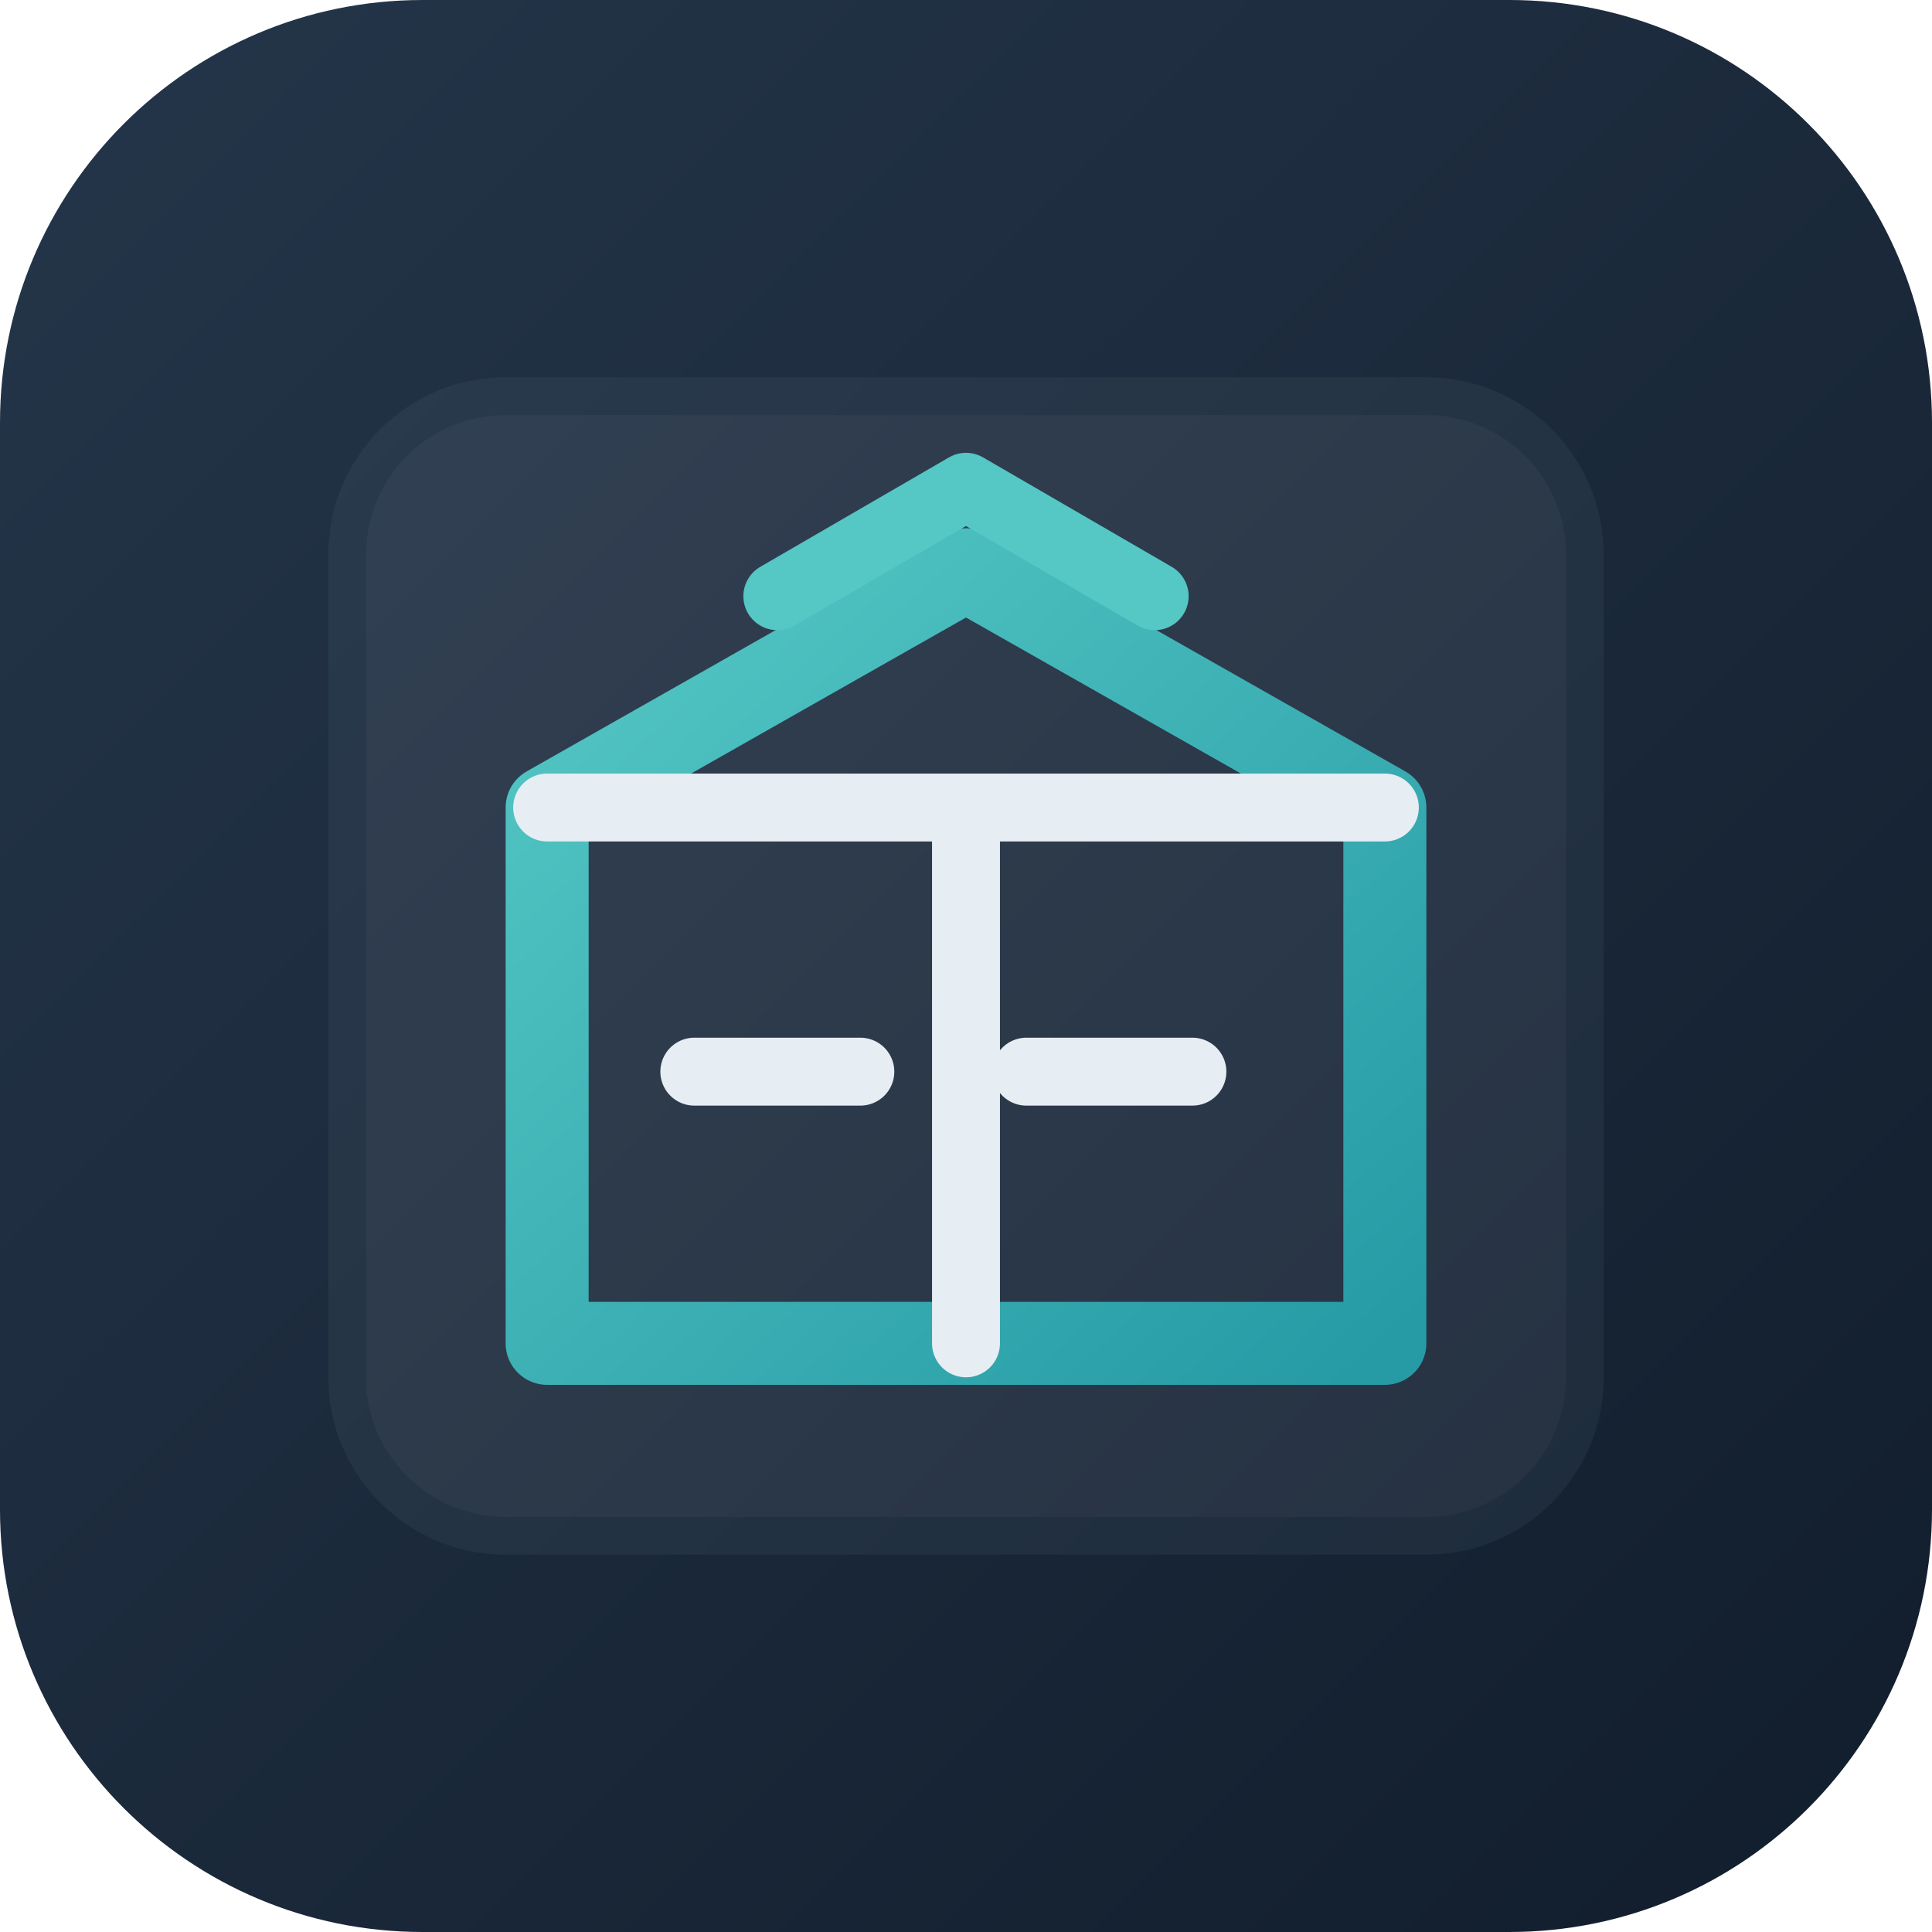
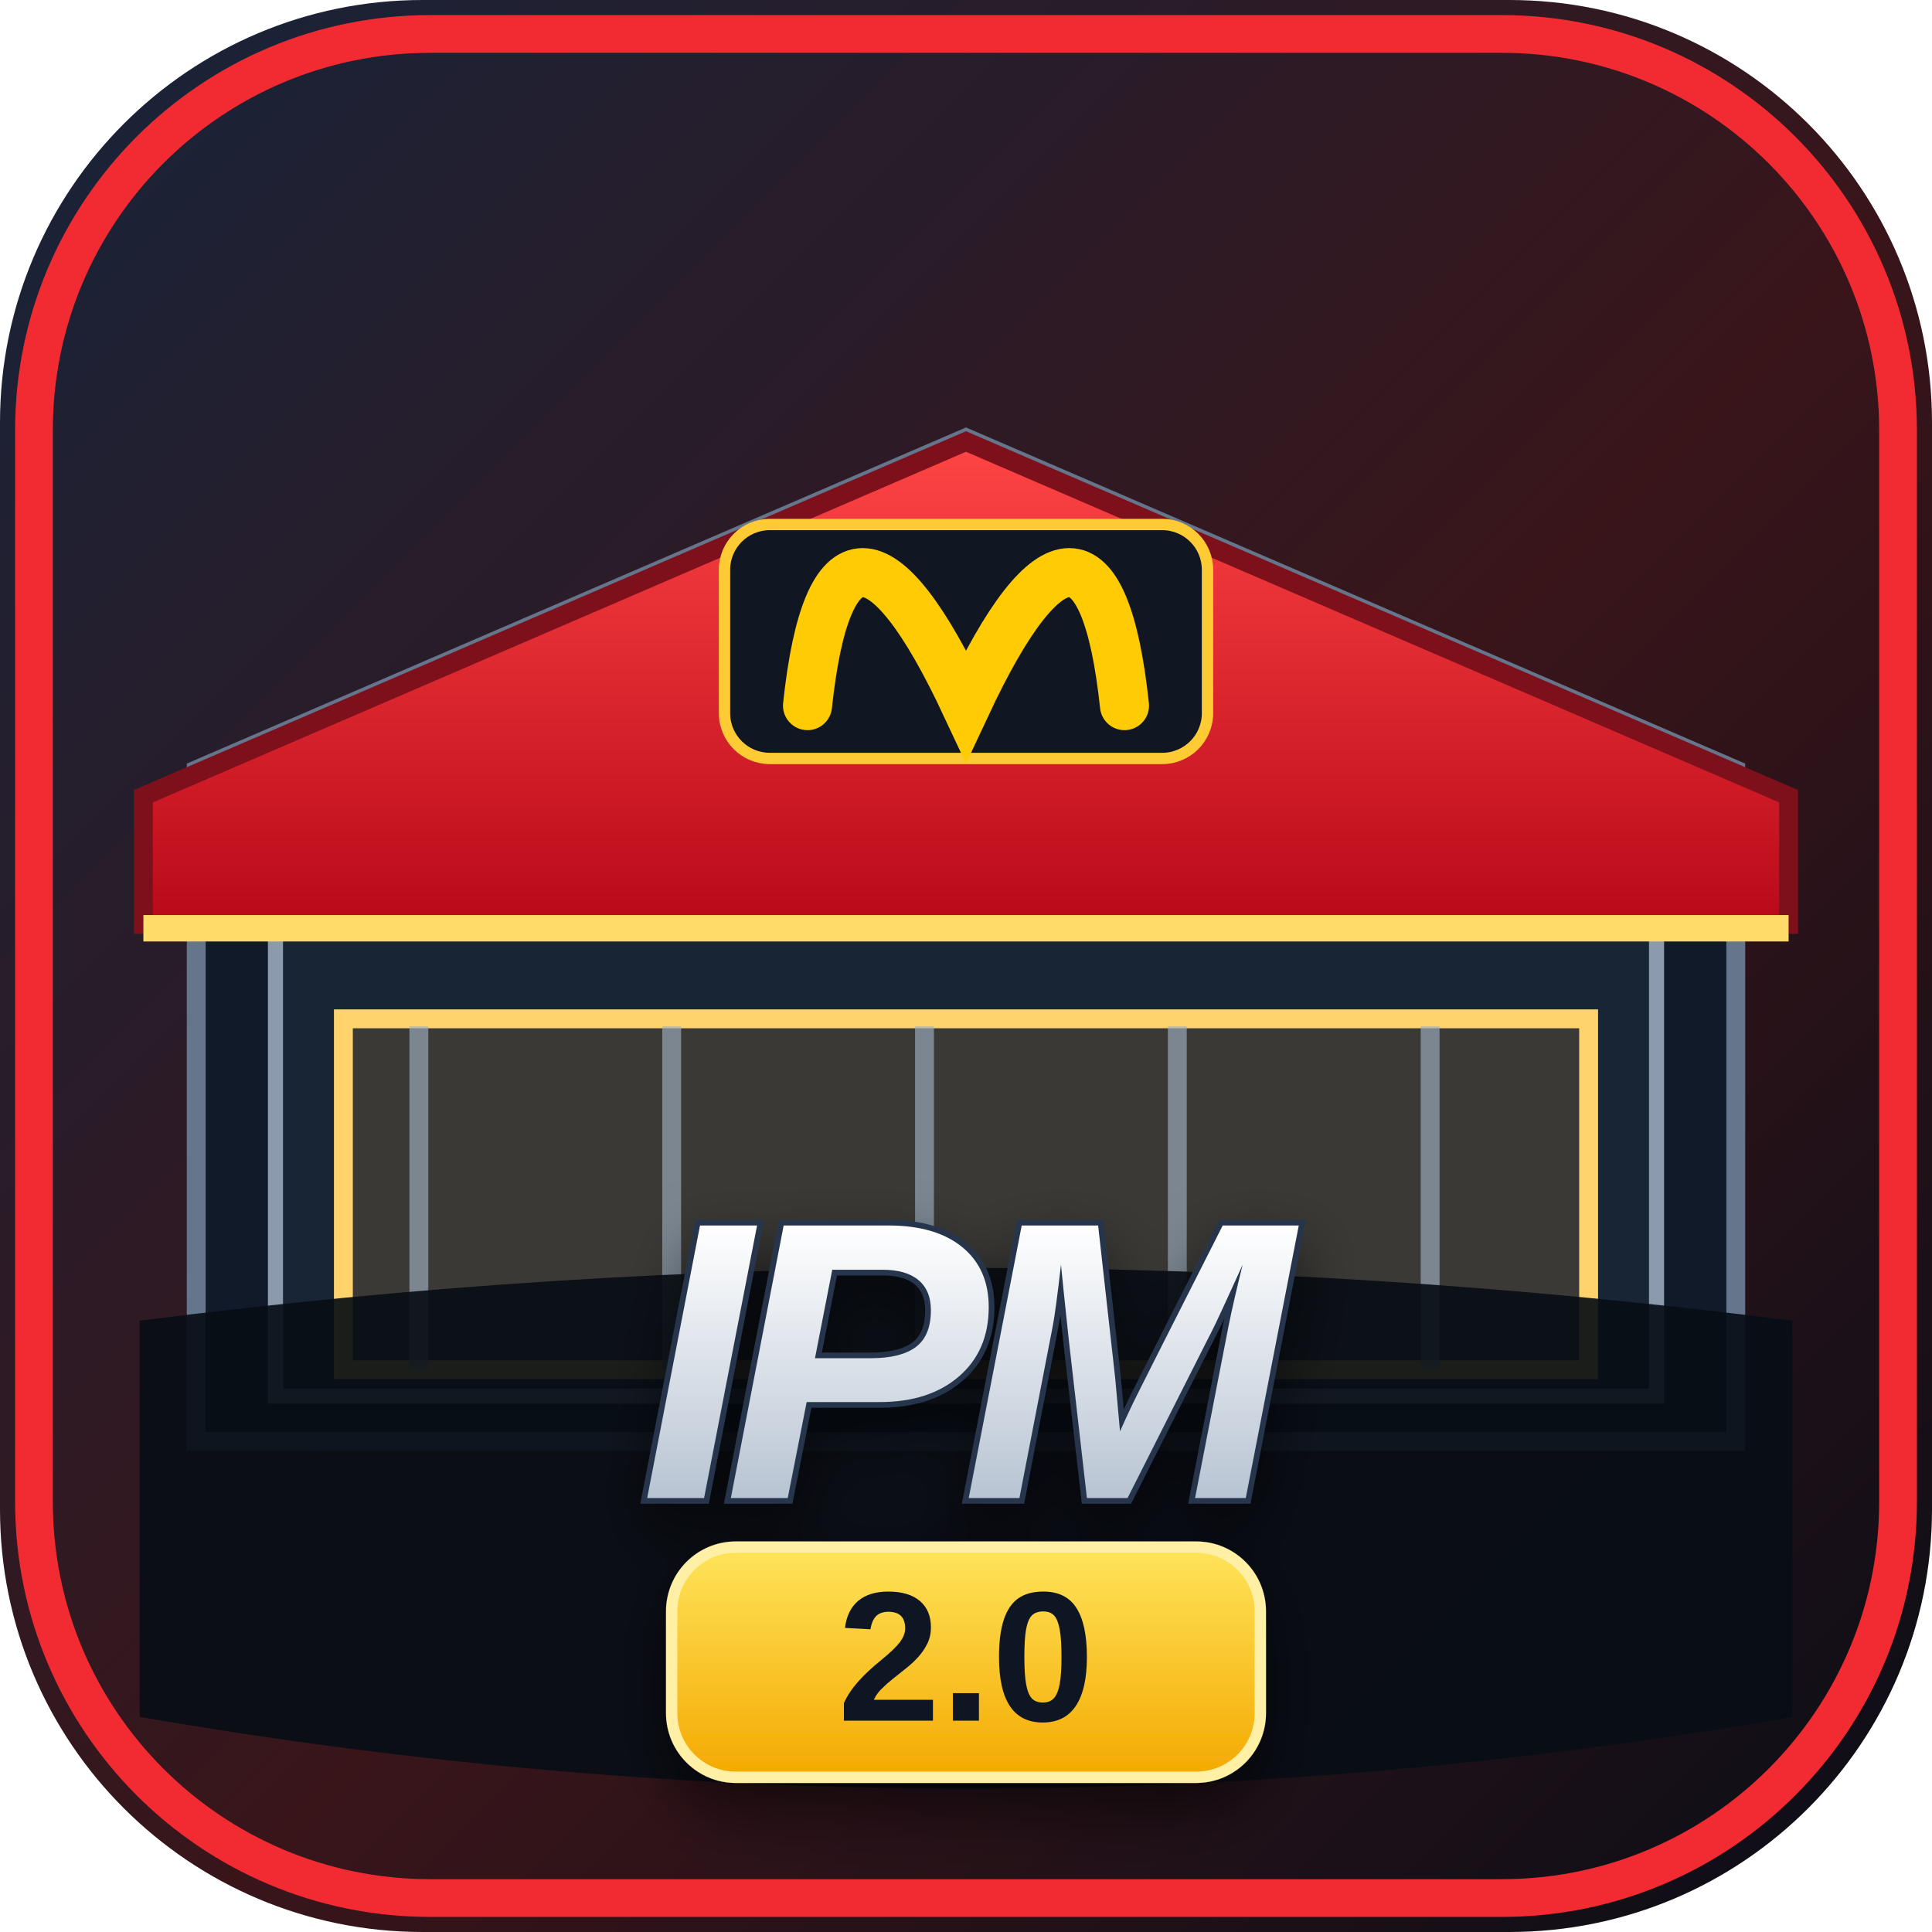
<svg xmlns="http://www.w3.org/2000/svg" viewBox="0 0 512 512">
  <defs>
    <linearGradient id="bg" x2="1" y2="1">
-       <stop stop-color="#25364a" />
-       <stop offset="1" stop-color="#111d2c" />
+       <stop stop-color="#17243a" />
+       <stop offset=".55" stop-color="#39151a" />
+       <stop offset="1" stop-color="#090d16" />
    </linearGradient>
-     <linearGradient id="accent" x2="1" y2="1">
-       <stop stop-color="#55c7c5" />
-       <stop offset="1" stop-color="#269ba5" />
+     <linearGradient id="red" x2="0" y2="1">
+       <stop stop-color="#ff4545" />
+       <stop offset="1" stop-color="#b90919" />
    </linearGradient>
+     <linearGradient id="gold" x2="0" y2="1">
+       <stop stop-color="#ffe45b" />
+       <stop offset="1" stop-color="#f4a900" />
+     </linearGradient>
+     <linearGradient id="silver" x2="0" y2="1">
+       <stop stop-color="#fff" />
+       <stop offset="1" stop-color="#b8c4d3" />
+     </linearGradient>
+     <filter id="shadow" x="-30%" y="-30%" width="160%" height="160%">
+       <feGaussianBlur in="SourceAlpha" stdDeviation="8" />
+       <feOffset dy="7" />
+       <feComponentTransfer>
+         <feFuncA type="linear" slope=".55" />
+       </feComponentTransfer>
+       <feMerge>
+         <feMergeNode />
+         <feMergeNode in="SourceGraphic" />
+       </feMerge>
+     </filter>
  </defs>
  <rect width="512" height="512" rx="112" fill="url(#bg)" />
-   <rect x="92" y="105" width="328" height="302" rx="42" fill="#f4f7fa" opacity=".08" stroke="#91a5b8" stroke-width="10" />
-   <path d="M145 214 256 151l111 63v142H145z" fill="none" stroke="url(#accent)" stroke-width="22" stroke-linejoin="round" />
-   <path d="M145 214h222M256 214v142m-72-72h44m44 0h44" fill="none" stroke="#e6edf3" stroke-width="18" stroke-linecap="round" />
-   <path d="m206 158 50-29 50 29" fill="none" stroke="#55c7c5" stroke-width="18" stroke-linecap="round" stroke-linejoin="round" />
+   <path d="M52 204 256 116l204 88v178H52z" fill="#101a28" stroke="#65758b" stroke-width="5" />
+   <path d="M38 211 256 117l218 94v34H38z" fill="url(#red)" stroke="#7d101b" stroke-width="5" />
+   <path d="M73 247h366v123H73z" fill="#182535" stroke="#8b9aad" stroke-width="4" />
+   <path d="M91 270h330v93H91z" fill="#f4a33a" opacity=".16" />
+   <path d="M91 270h330v93H91z" fill="none" stroke="#ffd36b" stroke-width="5" />
+   <path d="M111 272v91m67-91v91m67-91v91m67-91v91m67-91v91" stroke="#9eafc1" stroke-width="5" opacity=".65" />
+   <path d="M38 246h436" stroke="#ffdb69" stroke-width="7" />
+   <rect x="192" y="139" width="128" height="62" rx="12" fill="#101722" stroke="#ffcb35" stroke-width="3" />
+   <path d="M214 187c5-47 20-47 42 0 22-47 37-47 42 0" fill="none" stroke="#ffcb05" stroke-width="13" stroke-linecap="round" />
+   <path d="M37 350q219-28 438 0v105q-218 38-438 0z" fill="#080d15" opacity=".92" />
+   <g filter="url(#shadow)">
+     <text x="256" y="397" text-anchor="middle" font-family="Arial,Helvetica,sans-serif" font-size="105" font-weight="900" font-style="italic" letter-spacing="-7" fill="url(#silver)" stroke="#26364b" stroke-width="3" paint-order="stroke">IPM</text>
+     <rect x="178" y="410" width="156" height="61" rx="17" fill="url(#gold)" stroke="#fff0a6" stroke-width="3" />
+     <text x="256" y="456" text-anchor="middle" font-family="Arial,Helvetica,sans-serif" font-size="49" font-weight="900" fill="#101722">2.0</text>
+   </g>
+   <rect x="9" y="9" width="494" height="494" rx="105" fill="none" stroke="#f22b32" stroke-width="10" />
</svg>
